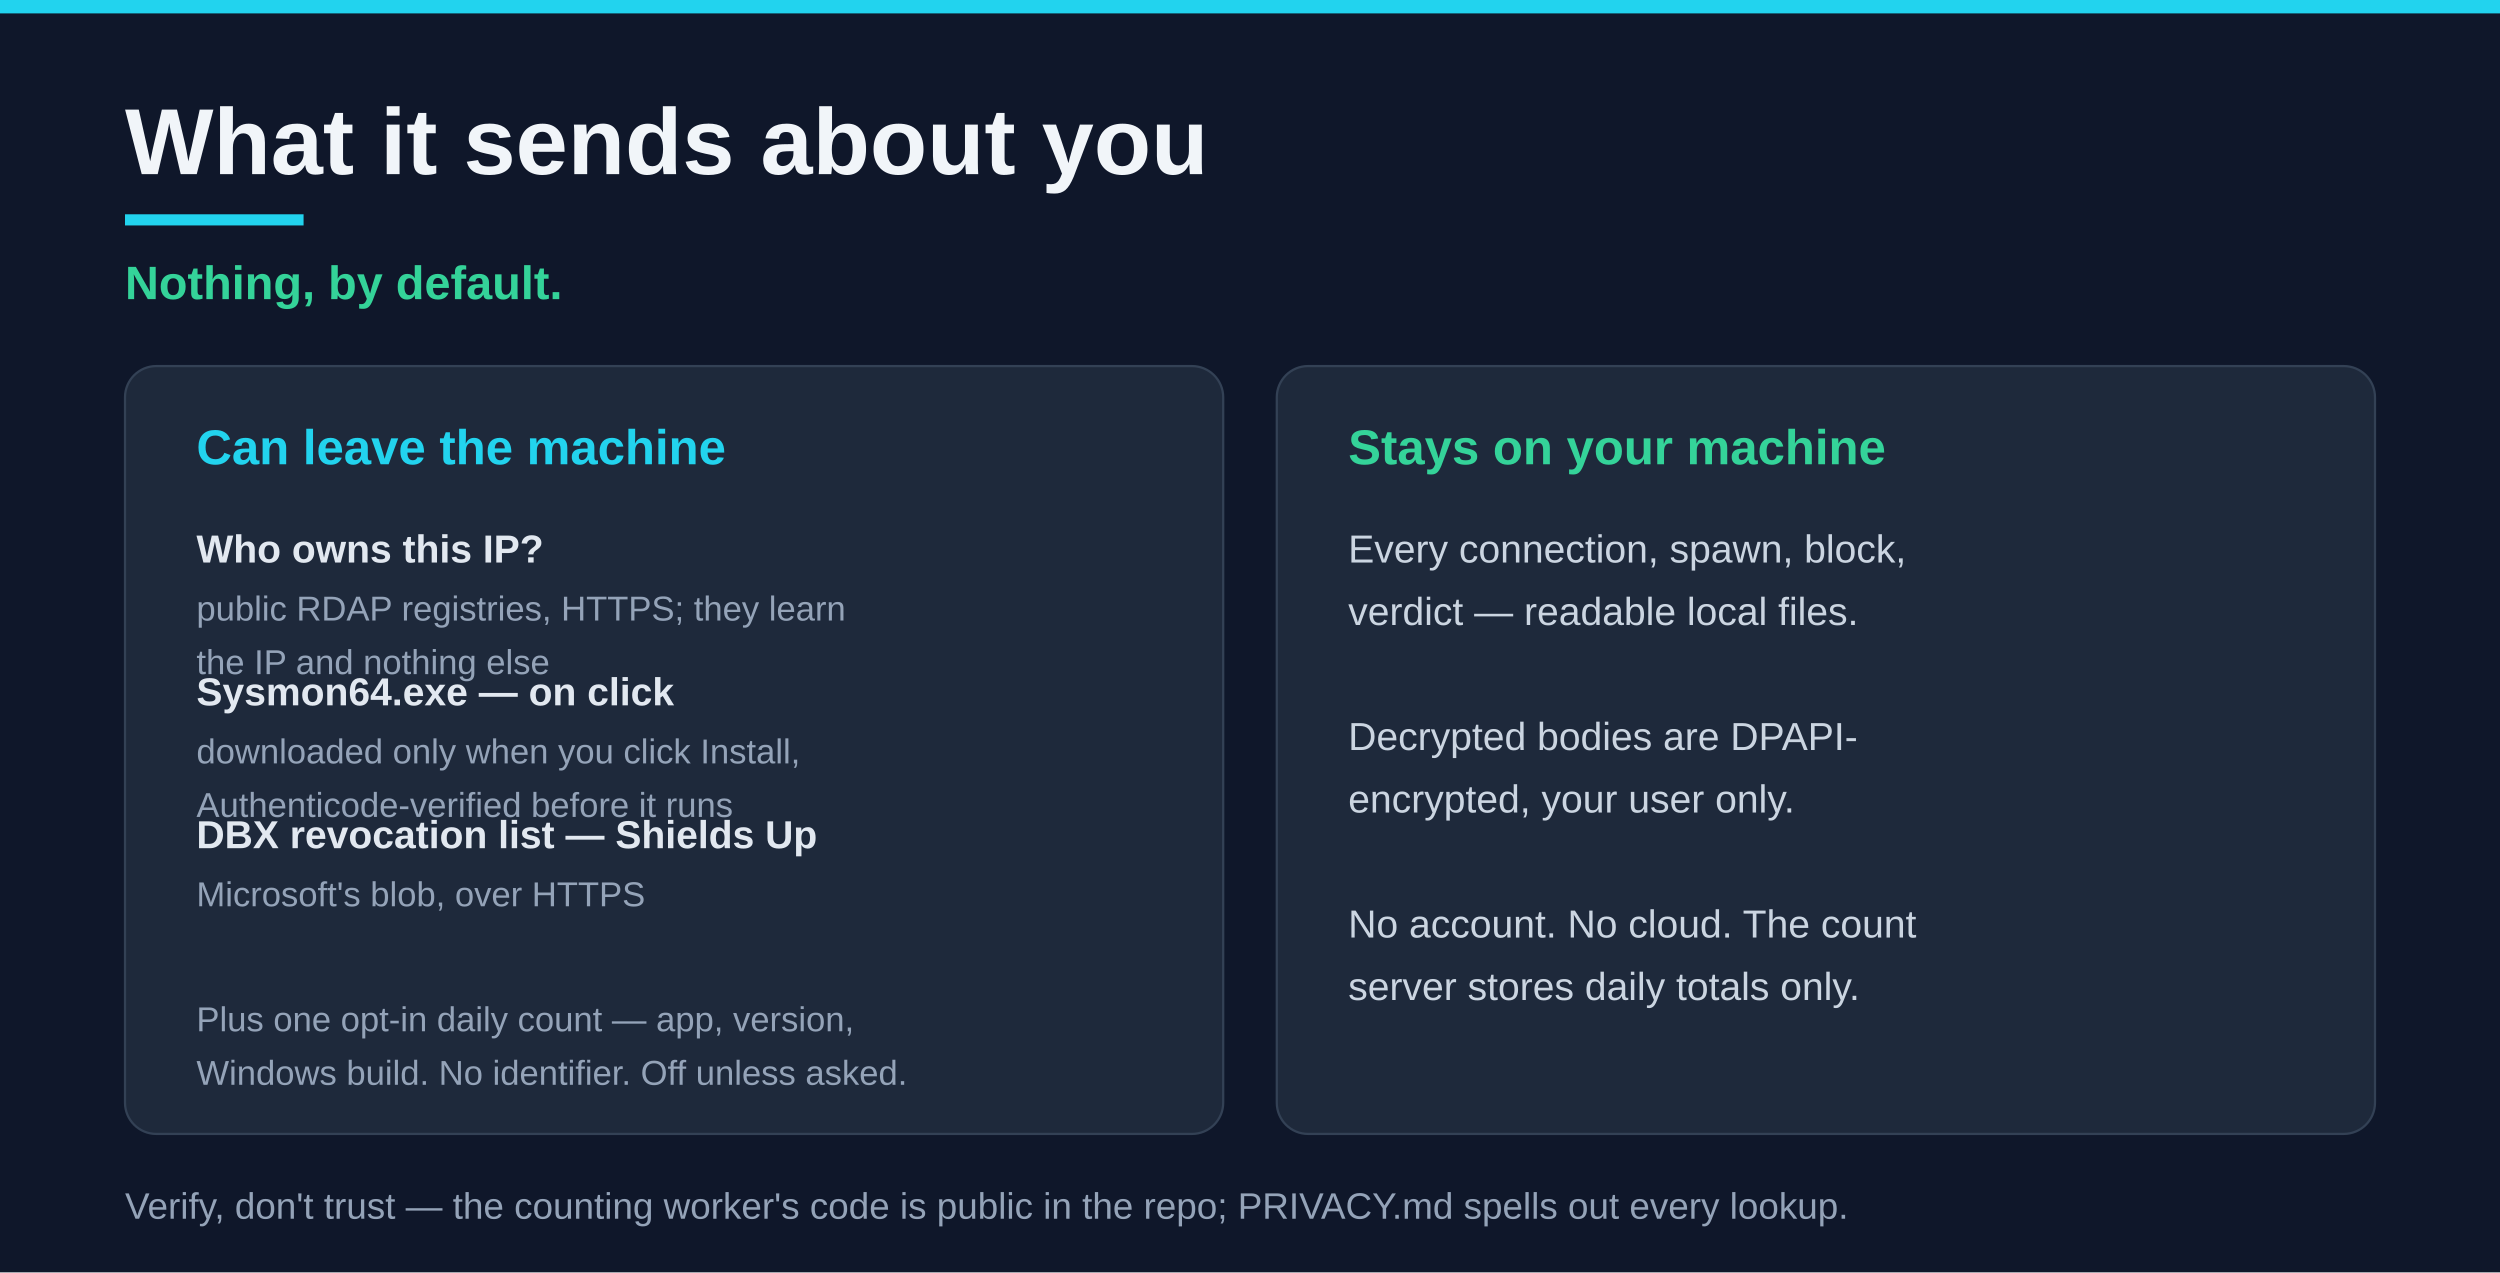
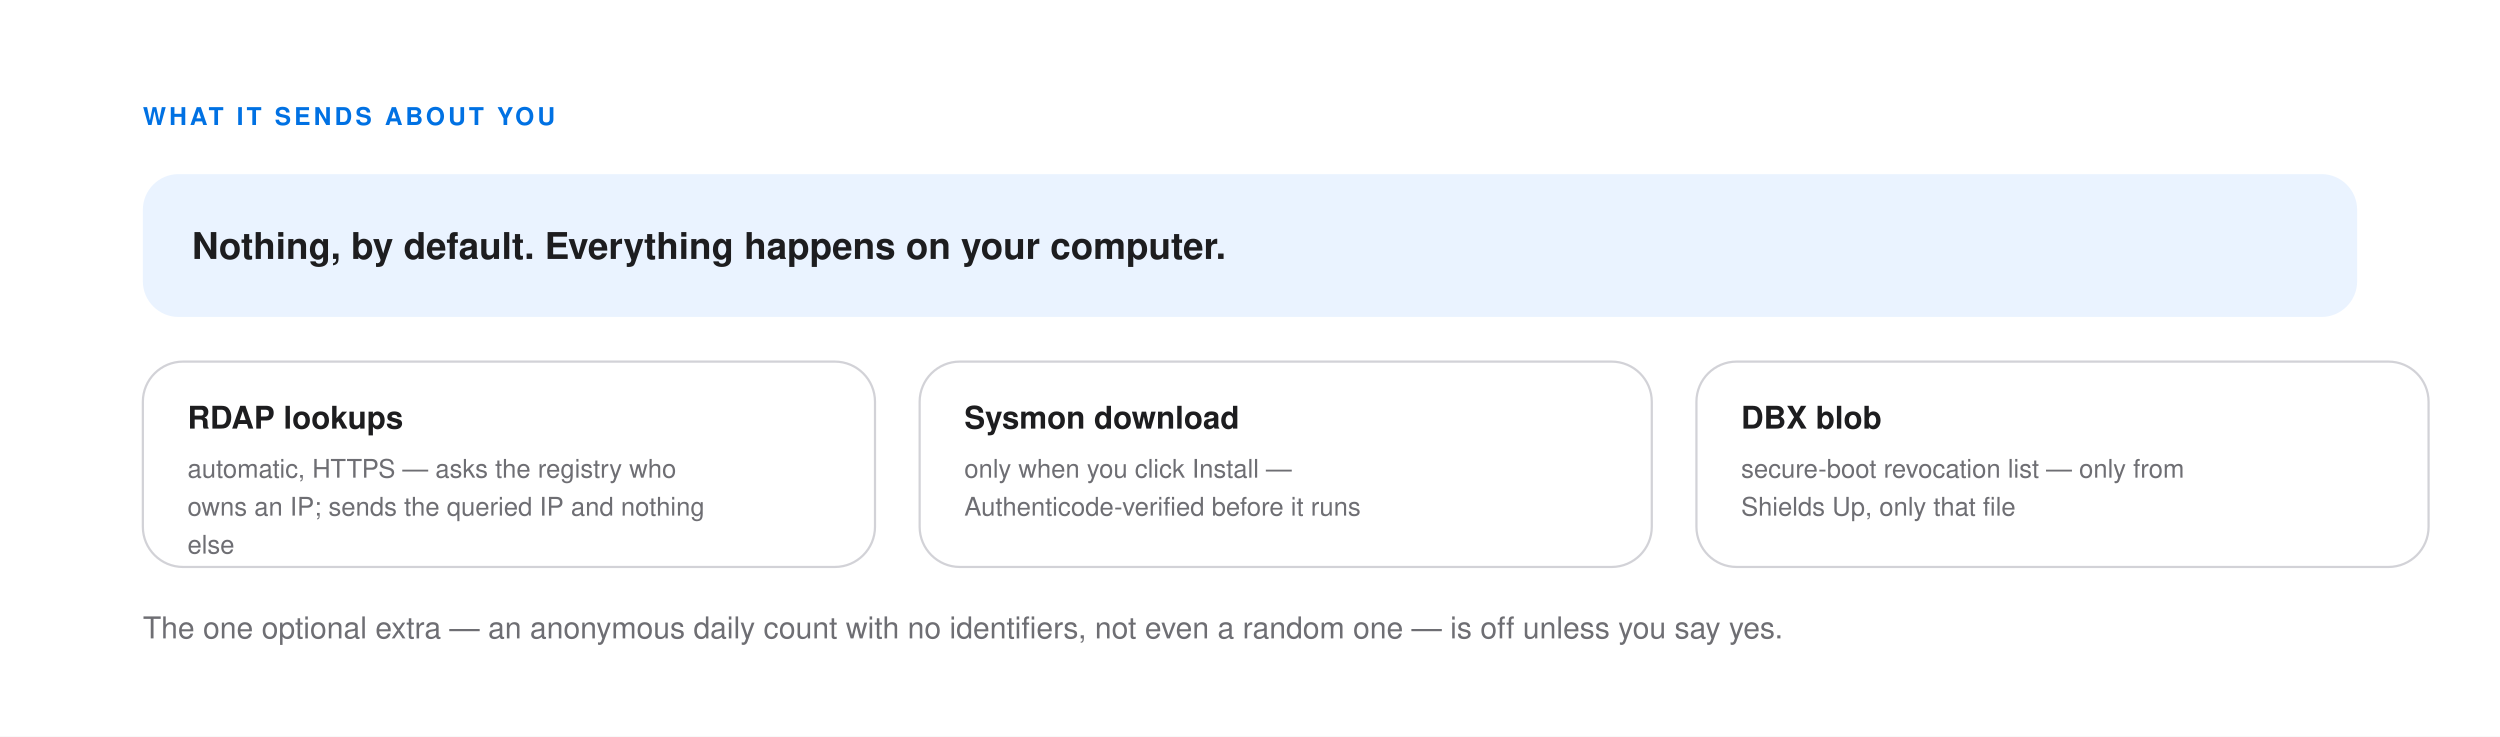
- <svg xmlns="http://www.w3.org/2000/svg" width="1120" height="570" viewBox="0 0 1120 570" role="img" aria-label="What AutoCommand sends about you: nothing by default — three narrow lookups, everything else local">
-   <rect width="1120" height="570" fill="#0f172a" />
-   <rect width="1120" height="6" fill="#22d3ee" />
-   <g font-family="Segoe UI, Arial, sans-serif">
-     <text x="56" y="78" font-size="42" font-weight="700" fill="#f1f5f9">What it sends about you</text>
-     <rect x="56" y="96" width="80" height="5" fill="#22d3ee" />
-     <text x="56" y="134" font-size="21" font-weight="600" fill="#34d399">Nothing, by default.</text>
-     <rect x="56" y="164" width="492" height="344" rx="14" fill="#1e293b" stroke="#334155" />
-     <text x="88" y="208" font-size="22" font-weight="700" fill="#22d3ee">Can leave the machine</text>
-     <g font-size="17.5" fill="#e2e8f0" font-weight="600">
-       <text x="88" y="252">Who owns this IP?</text>
-       <text x="88" y="316">Sysmon64.exe — on click</text>
-       <text x="88" y="380">DBX revocation list — Shields Up</text>
-     </g>
-     <g font-size="15.5" fill="#94a3b8">
-       <text x="88" y="278">public RDAP registries, HTTPS; they learn</text>
-       <text x="88" y="302">the IP and nothing else</text>
-       <text x="88" y="342">downloaded only when you click Install,</text>
-       <text x="88" y="366">Authenticode-verified before it runs</text>
-       <text x="88" y="406">Microsoft's blob, over HTTPS</text>
-     </g>
-     <text x="88" y="462" font-size="15.5" fill="#94a3b8">Plus one opt-in daily count — app, version,</text>
-     <text x="88" y="486" font-size="15.5" fill="#94a3b8">Windows build. No identifier. Off unless asked.</text>
-     <rect x="572" y="164" width="492" height="344" rx="14" fill="#1e293b" stroke="#334155" />
-     <text x="604" y="208" font-size="22" font-weight="700" fill="#34d399">Stays on your machine</text>
-     <g font-size="17.5" fill="#cbd5e1">
-       <text x="604" y="252">Every connection, spawn, block,</text>
-       <text x="604" y="280">verdict — readable local files.</text>
-       <text x="604" y="336">Decrypted bodies are DPAPI-</text>
-       <text x="604" y="364">encrypted, your user only.</text>
-       <text x="604" y="420">No account. No cloud. The count</text>
-       <text x="604" y="448">server stores daily totals only.</text>
-     </g>
-     <text x="56" y="546" font-size="16.5" fill="#94a3b8">Verify, don't trust — the counting worker's code is public in the repo; PRIVACY.md spells out every lookup.</text>
+ <svg xmlns="http://www.w3.org/2000/svg" width="1120" height="330" viewBox="0 0 1120 330" role="img" aria-label="Nothing by default: three narrow lookups spelled out, everything else local">
+   <rect width="1120" height="330" fill="#FFFFFF" />
+   <g font-family="-apple-system, BlinkMacSystemFont, 'SF Pro Display', 'SF Pro Text', 'Segoe UI Variable Text', 'Segoe UI', Helvetica, Arial, sans-serif">
+     <text x="64" y="56" font-size="11" font-weight="600" fill="#0071E3" text-anchor="start" letter-spacing="1.4">WHAT IT SENDS ABOUT YOU</text>
+     <rect x="64" y="78" width="992" height="64" rx="16" fill="#EAF3FF" stroke="none" stroke-width="1" />
+     <text x="86" y="116" font-size="16.5" font-weight="600" fill="#1D1D1F" text-anchor="start">Nothing, by default. Everything happens on your computer.</text>
+     <rect x="64" y="162" width="328" height="92" rx="18" fill="#FFFFFF" stroke="#D2D2D7" stroke-width="1" />
+     <text x="84" y="192" font-size="14" font-weight="600" fill="#1D1D1F" text-anchor="start">RDAP lookups</text>
+     <text x="84" y="214" font-size="11.5" font-weight="400" fill="#6E6E73" text-anchor="start">automatic, HTTPS — asks the registry who</text>
+     <text x="84" y="231" font-size="11.5" font-weight="400" fill="#6E6E73" text-anchor="start">owns an IP; sends the queried IP and nothing</text>
+     <text x="84" y="248" font-size="11.5" font-weight="400" fill="#6E6E73" text-anchor="start">else</text>
+     <rect x="412" y="162" width="328" height="92" rx="18" fill="#FFFFFF" stroke="#D2D2D7" stroke-width="1" />
+     <text x="432" y="192" font-size="14" font-weight="600" fill="#1D1D1F" text-anchor="start">Sysmon download</text>
+     <text x="432" y="214" font-size="11.5" font-weight="400" fill="#6E6E73" text-anchor="start">only when you click Install —</text>
+     <text x="432" y="231" font-size="11.5" font-weight="400" fill="#6E6E73" text-anchor="start">Authenticode-verified before it runs</text>
+     <rect x="760" y="162" width="328" height="92" rx="18" fill="#FFFFFF" stroke="#D2D2D7" stroke-width="1" />
+     <text x="780" y="192" font-size="14" font-weight="600" fill="#1D1D1F" text-anchor="start">DBX blob</text>
+     <text x="780" y="214" font-size="11.5" font-weight="400" fill="#6E6E73" text-anchor="start">secure-boot revocation list — only from</text>
+     <text x="780" y="231" font-size="11.5" font-weight="400" fill="#6E6E73" text-anchor="start">Shields Up, only that file</text>
+     <text x="64" y="286" font-size="13.5" font-weight="400" fill="#6E6E73" text-anchor="start">The one optional extra — an anonymous daily count with no identifiers, not even a random one — is off unless you say yes.</text>
  </g>
</svg>
